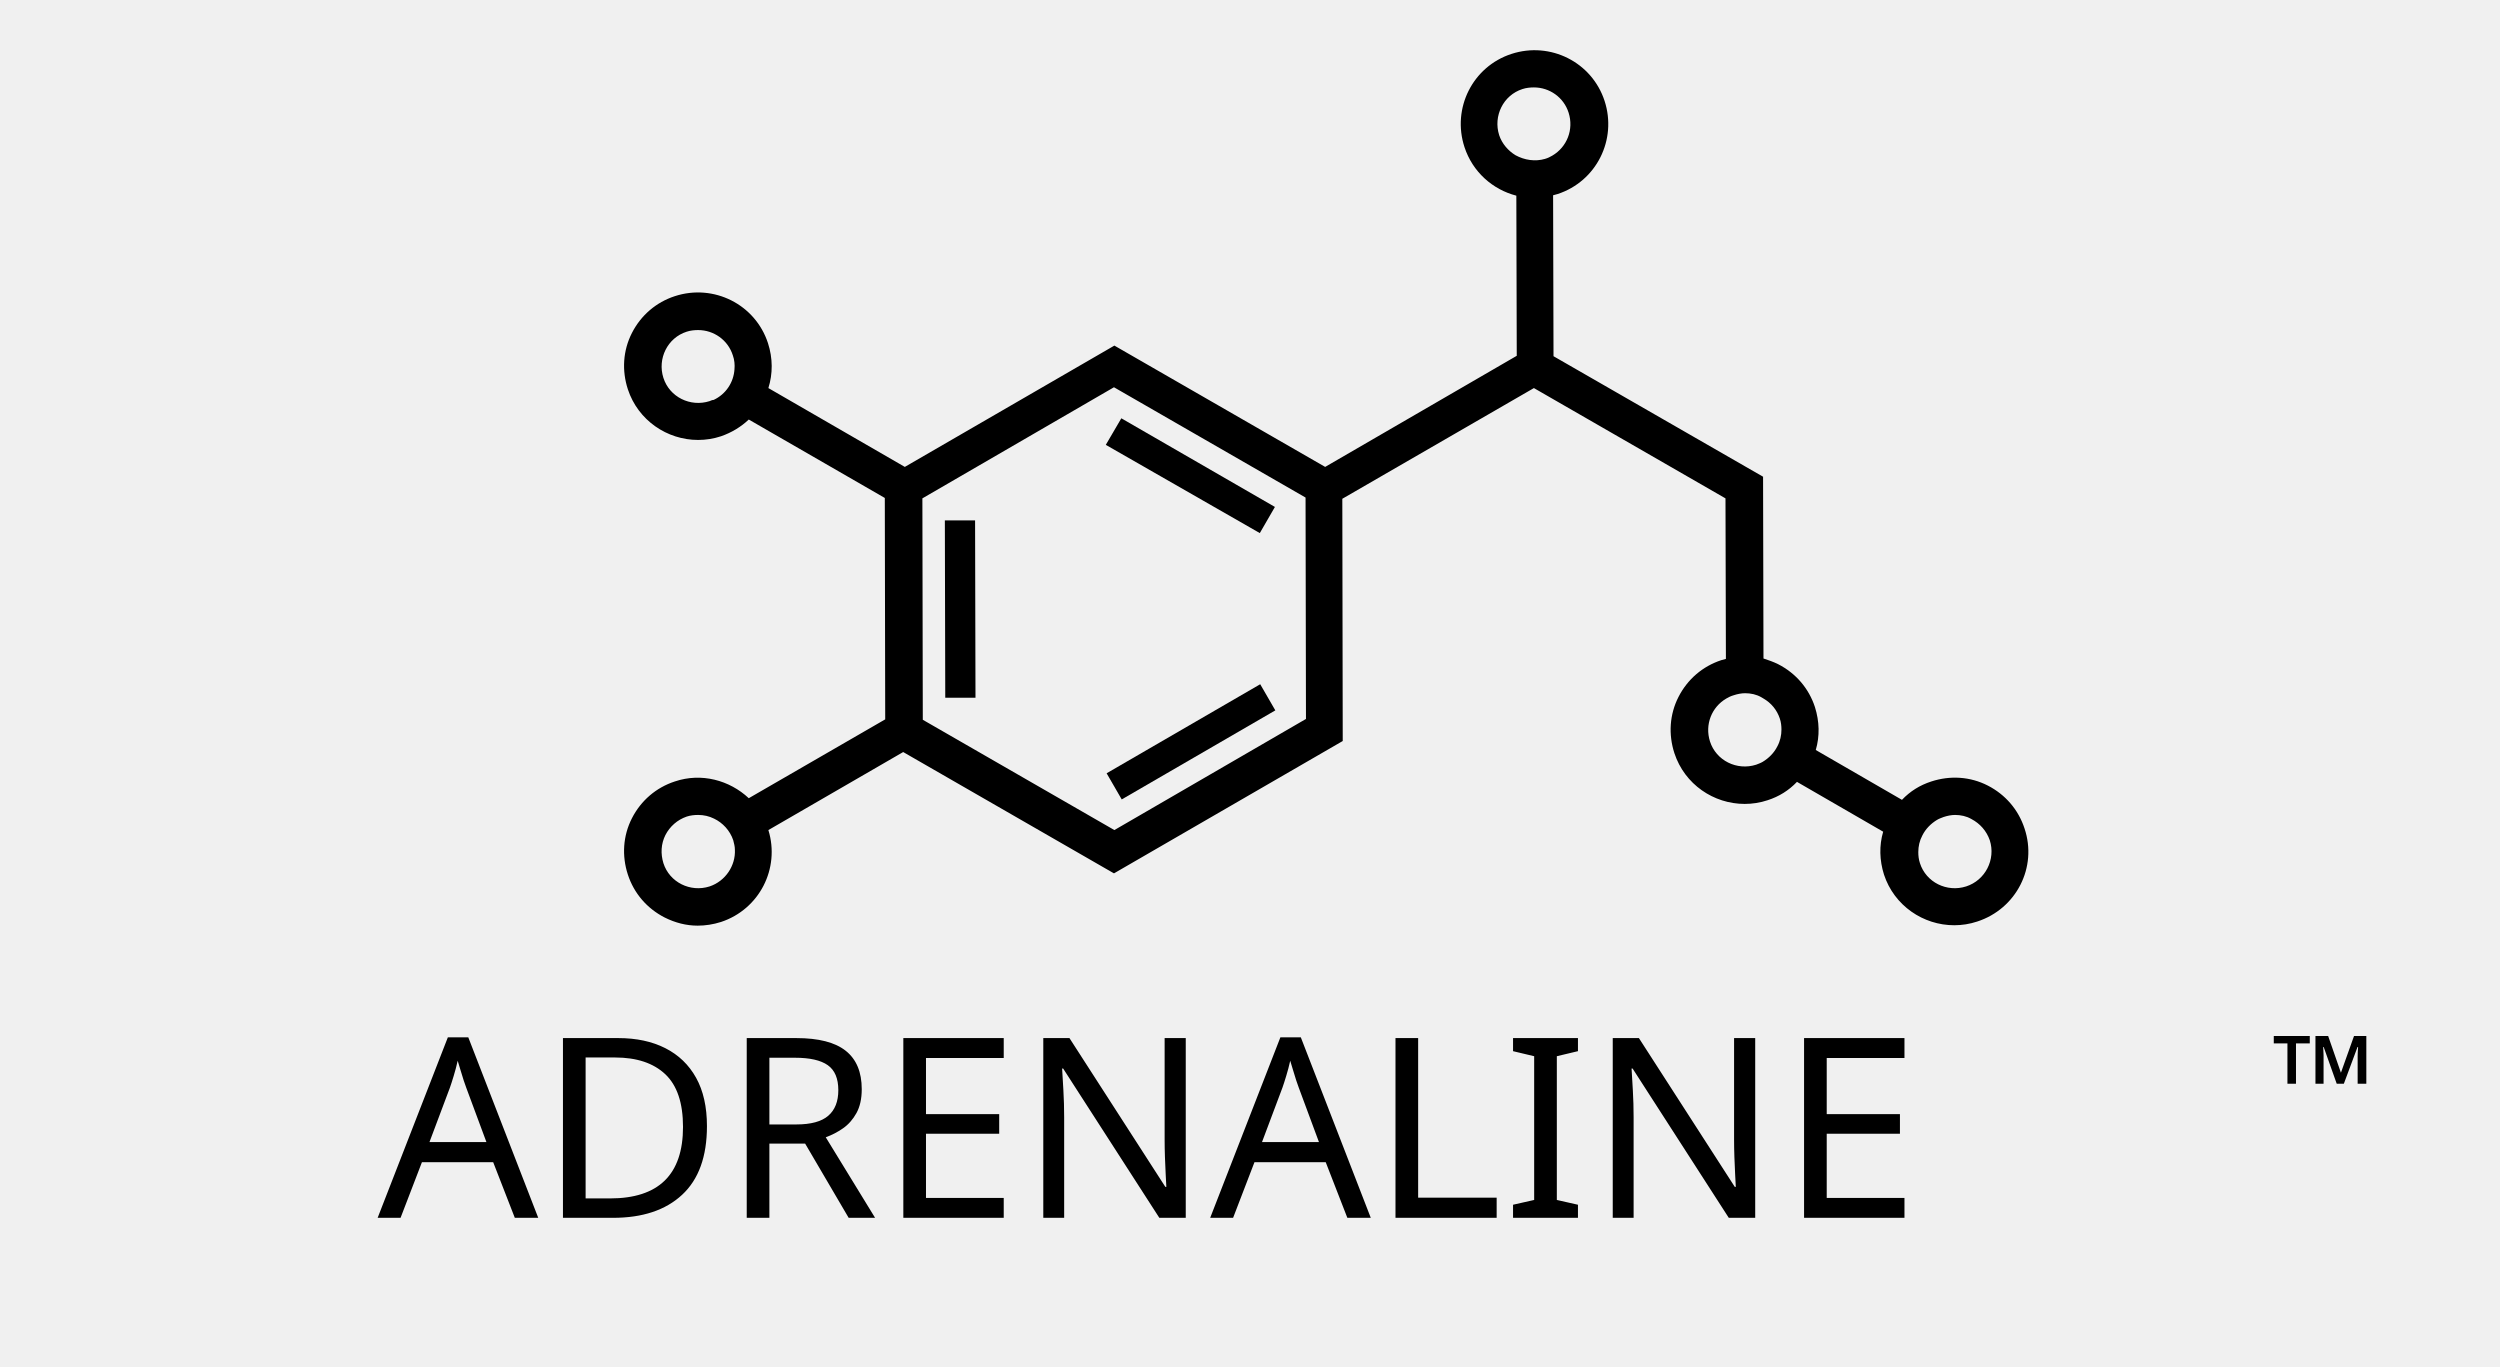
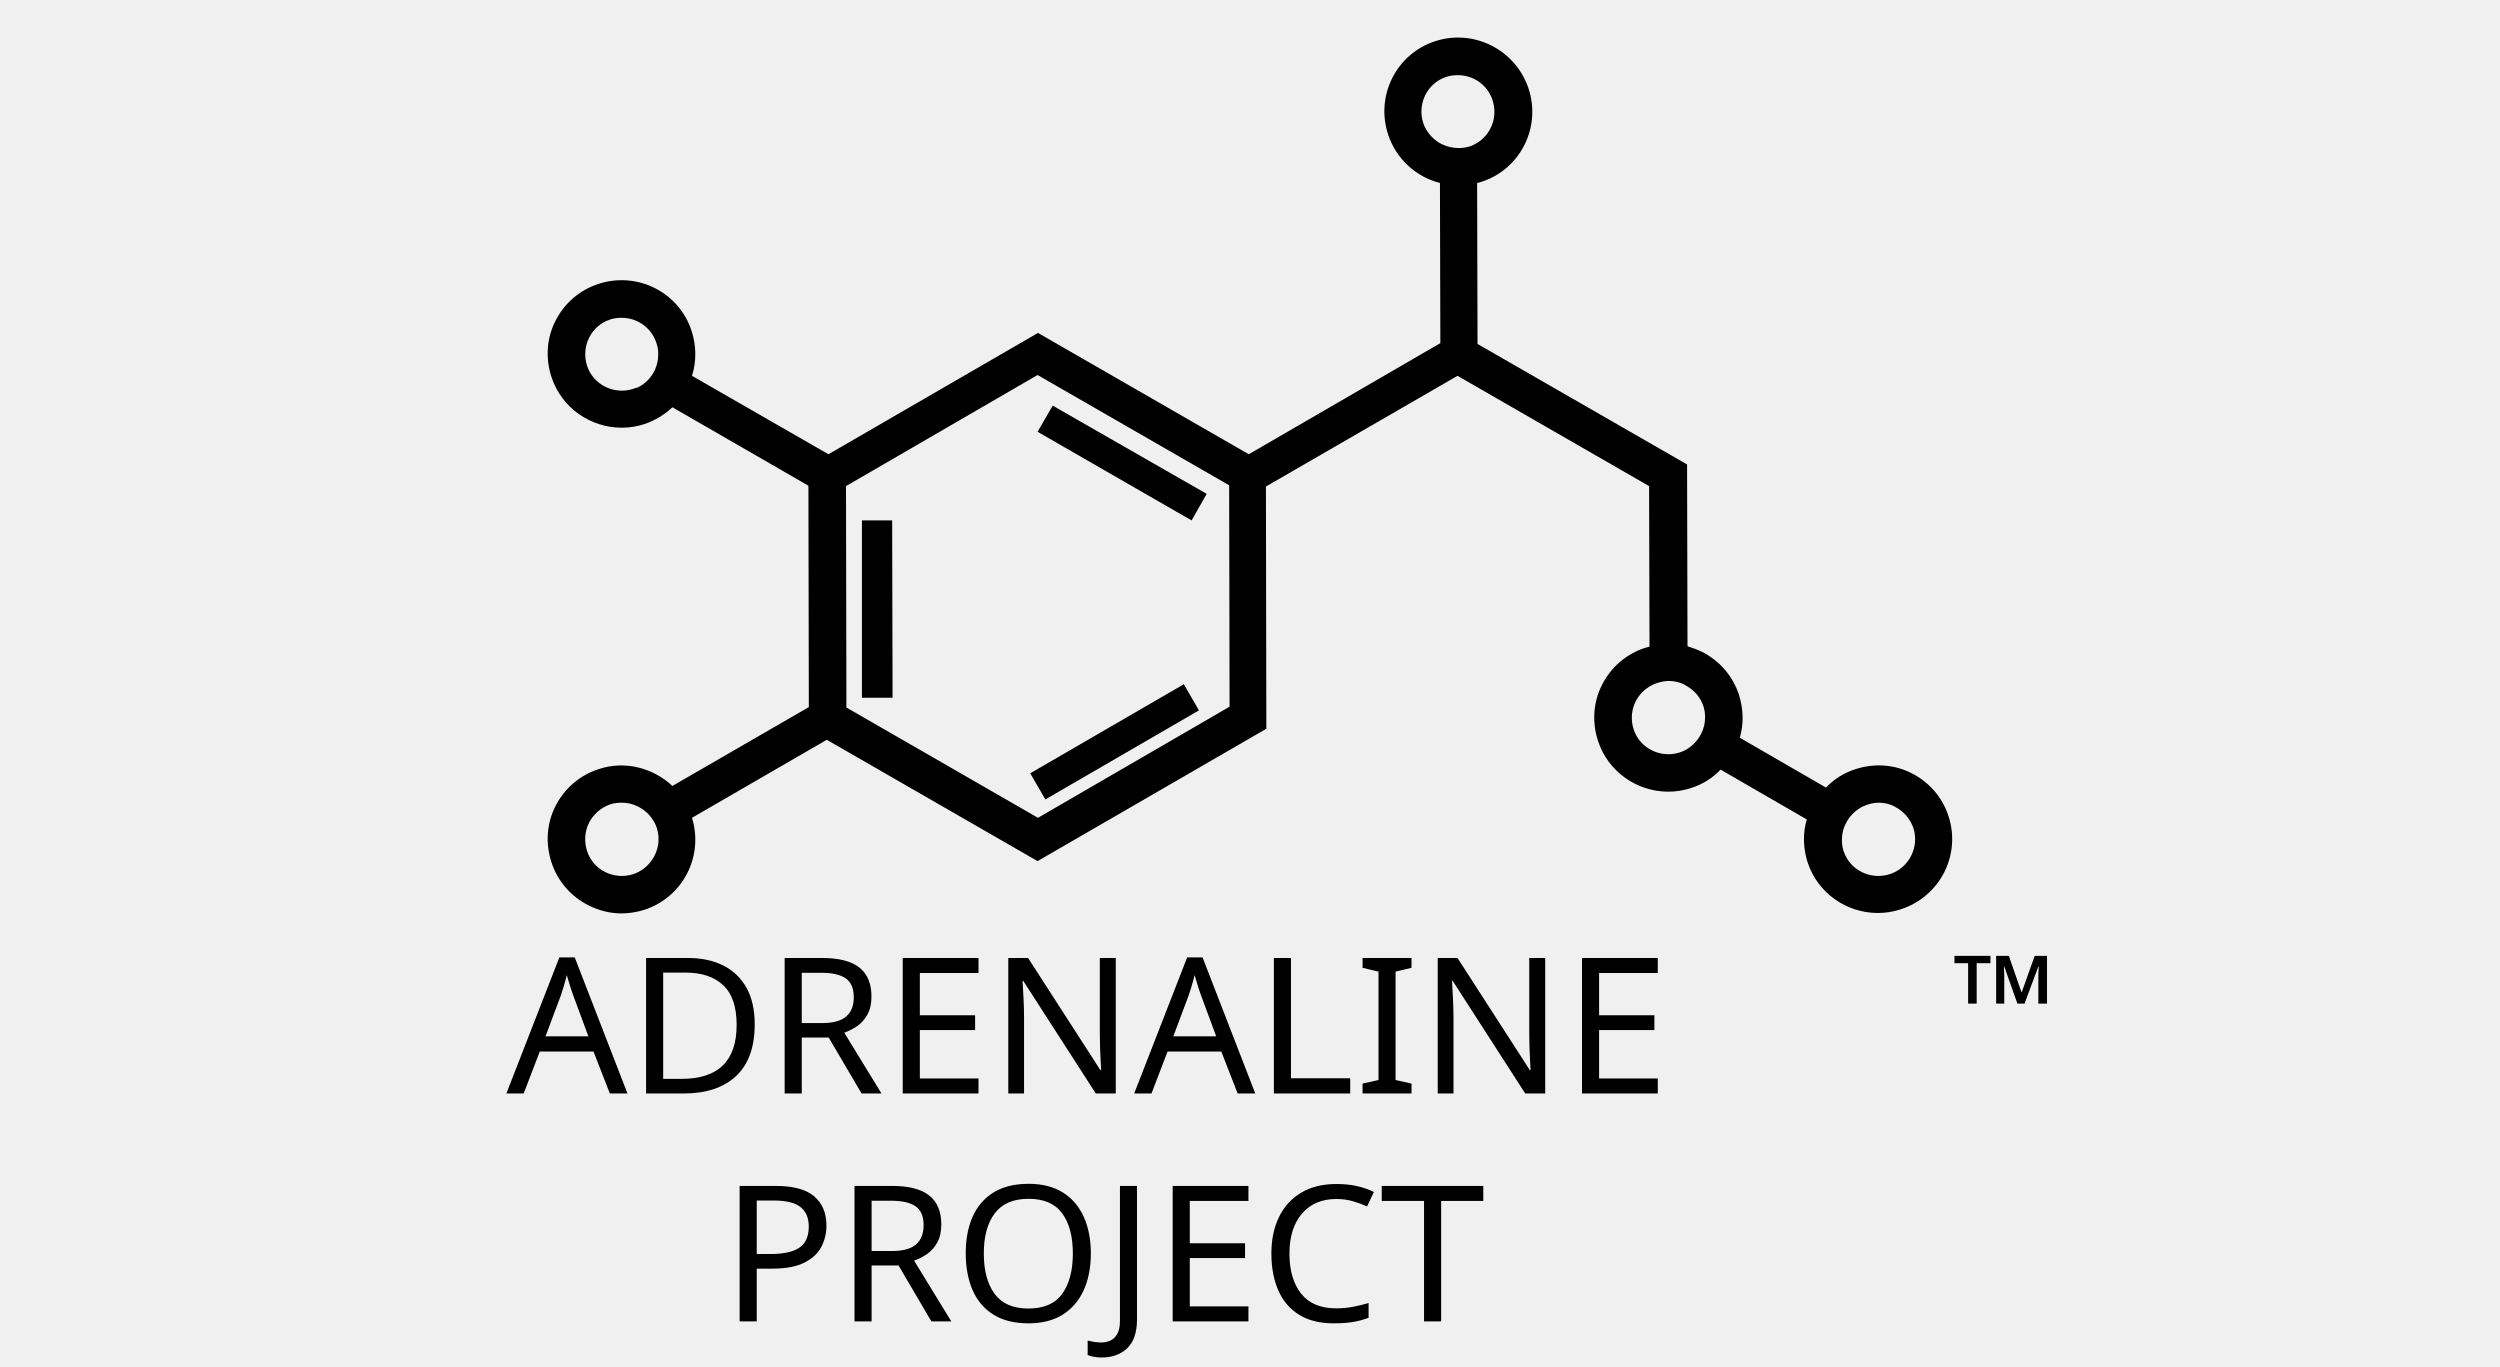
<svg xmlns="http://www.w3.org/2000/svg" version="1.1" id="Layer_1" x="0px" y="0px" viewBox="0 0 612 334.6" style="enable-background:new 0 0 612 334.6;" xml:space="preserve">
  <style type="text/css">
	.st0{fill:#FFFFFF;}
	.st1{fill:#231F20;}
	.st2{fill:none;stroke:#231F20;stroke-width:1.053;stroke-miterlimit:10;}
	.st3{fill:none;stroke:#000000;stroke-width:2.5;stroke-linejoin:round;}
	.st4{fill:#0505C4;}
	.st5{font-family:'Orbitron-Bold';}
- 	.st6{font-size:61.628px;}
+ 	.st6{font-size:46.474px;}
	.st7{font-family:'Roboto-Bold';}
	.st8{font-size:33.12px;}
	.st9{letter-spacing:3;}
</style>
-   <g>
-     <polygon points="312.1,124.1 274.5,102.4 270.7,108.9 308.4,130.5 312.1,124.1  " />
-     <polygon points="270.9,189.3 274.6,195.7 312.2,173.9 308.5,167.5 270.9,189.3  " />
-     <polygon points="231.3,127.4 231.4,170.8 238.8,170.8 238.7,127.4 231.3,127.4  " />
-     <path d="M495.6,202.8c-1.5-4.6-4.7-8.3-9-10.5c-4.3-2.2-9.2-2.5-13.8-1c-2.8,0.9-5.2,2.4-7.2,4.5l-21.1-12.2c1-3.4,0.9-7-0.2-10.5   c-1.5-4.6-4.7-8.3-9-10.5c-1.2-0.6-2.4-1-3.6-1.4l-0.1-44.5l-51.3-29.5l-0.1-39.4c0.4-0.1,0.7-0.2,1.1-0.3   c9.5-3.1,14.6-13.3,11.5-22.8c-3.1-9.5-13.3-14.6-22.8-11.5c-9.5,3.1-14.6,13.3-11.5,22.8c2,6.1,6.9,10.4,12.7,11.9l0.1,39.2   l-46.9,27.2l-51.6-29.7l-51.3,29.7L188.1,95c1.1-3.5,1.1-7.3-0.1-11v0c-3.1-9.5-13.3-14.6-22.8-11.5c-4.6,1.5-8.3,4.7-10.5,9   c-2.2,4.3-2.5,9.2-1,13.8c2.5,7.6,9.6,12.4,17.2,12.4c1.9,0,3.8-0.3,5.6-0.9c2.6-0.9,4.9-2.3,6.8-4.1l33.3,19.2l0.1,54.2   l-33.4,19.3c-4.7-4.4-11.6-6.3-18.1-4.1c-4.6,1.5-8.3,4.7-10.5,9c-2.2,4.3-2.5,9.2-1,13.8c1.5,4.6,4.7,8.3,9,10.5   c2.6,1.3,5.3,2,8.1,2c1.9,0,3.8-0.3,5.7-0.9c9.4-3.1,14.5-13.1,11.6-22.5l33-19.1l51.6,29.7l56-32.4l-0.1-59.3l46.9-27.1l46.9,27   l0.1,39.3c-0.4,0.1-0.7,0.2-1.1,0.3c-4.6,1.5-8.3,4.7-10.5,9c-2.2,4.3-2.5,9.2-1,13.8c2.5,7.6,9.6,12.4,17.2,12.4   c1.9,0,3.8-0.3,5.6-0.9c2.8-0.9,5.2-2.4,7.2-4.5l21.1,12.2c-1,3.4-0.9,7,0.2,10.5c2.5,7.6,9.6,12.4,17.2,12.4   c1.9,0,3.8-0.3,5.6-0.9C493.6,222.5,498.8,212.3,495.6,202.8L495.6,202.8z M173.7,98.2c-4.7,1.5-9.8-1-11.3-5.7   c-1.5-4.7,1-9.8,5.7-11.3c0.9-0.3,1.9-0.4,2.8-0.4c3.8,0,7.3,2.4,8.5,6.2v0c0.4,1.1,0.5,2.3,0.4,3.4c-0.2,3.2-2.1,6.1-5.1,7.5   C174.3,97.9,174,98.1,173.7,98.2L173.7,98.2z M173.7,217c-4.7,1.5-9.8-1-11.3-5.7c-0.7-2.3-0.6-4.7,0.5-6.9   c1.1-2.1,2.9-3.7,5.2-4.5c0.9-0.3,1.9-0.4,2.8-0.4c1.4,0,2.7,0.3,3.9,0.9c2.1,1,3.9,2.9,4.7,5.3c0.2,0.8,0.4,1.5,0.4,2.3   C180.1,211.9,177.6,215.7,173.7,217L173.7,217z M272.8,203.2l-46.9-27l-0.1-54.2l46.9-27.2l46.9,27l0.1,54.2L272.8,203.2   L272.8,203.2z M371,38c-1.8-1.1-3.3-2.8-4-4.9c-1.5-4.7,1-9.8,5.7-11.3c0.9-0.3,1.9-0.4,2.8-0.4c3.8,0,7.3,2.4,8.5,6.2   c1.3,4.1-0.4,8.4-4,10.5c-0.5,0.3-1.1,0.6-1.8,0.8C375.8,39.6,373.2,39.2,371,38L371,38z M429.9,187.2c-4.7,1.5-9.8-1-11.3-5.7   c-1.3-4.1,0.4-8.4,4-10.5c0.5-0.3,1.1-0.6,1.8-0.8c0.9-0.3,1.9-0.5,2.8-0.5c1.4,0,2.8,0.3,4,1c0.2,0.1,0.3,0.2,0.5,0.3   c1.9,1.1,3.3,2.8,4,4.9v0c0.3,0.9,0.4,1.8,0.4,2.7c0,1.4-0.3,2.8-1,4.1c-0.8,1.6-2.1,2.9-3.6,3.8C431,186.8,430.4,187,429.9,187.2   L429.9,187.2z M481.3,217c-4.7,1.5-9.8-1-11.3-5.7c-0.3-0.9-0.4-1.8-0.4-2.7c0-1.4,0.3-2.8,1-4.1c0.8-1.6,2.1-2.9,3.6-3.8   c0.5-0.3,1.1-0.5,1.6-0.7c0.9-0.3,1.9-0.5,2.8-0.5c1.4,0,2.8,0.3,4,1c2.1,1.1,3.7,2.9,4.5,5.2v0C488.6,210.4,486,215.5,481.3,217   L481.3,217z" />
-   </g>
-   <text transform="matrix(1 0 0 1 92.4478 298.1235)" class="st5 st6">ADRENALINE</text>
-   <text transform="matrix(1 0 0 1 556.0583 277.2769)" class="st7 st8 st9">™</text>
+   <polygon points="295.4,120.9 257.7,99.3 254,105.7 291.7,127.4 295.4,120.9 " />
+   <polygon points="252.2,189.3 255.9,195.7 293.5,173.9 289.8,167.5 252.2,189.3 " />
+   <polygon points="211,127.4 211,170.8 218.5,170.8 218.4,127.4 211,127.4 " />
+   <path d="M477,199.8c-1.5-4.6-4.7-8.3-9-10.5c-4.3-2.2-9.2-2.5-13.8-1c-2.8,0.9-5.2,2.4-7.2,4.5l-21.1-12.2c1-3.4,0.9-7-0.2-10.5  c-1.5-4.6-4.7-8.3-9-10.5c-1.2-0.6-2.4-1-3.6-1.4l-0.1-44.5l-51.3-29.5l-0.1-39.4c0.4-0.1,0.7-0.2,1.1-0.3  c9.5-3.1,14.6-13.3,11.5-22.8C371,12.1,360.7,7,351.3,10.1c-9.5,3.1-14.6,13.3-11.5,22.8c2,6.1,6.9,10.4,12.7,11.9l0.1,39.2  l-46.9,27.2l-51.6-29.7l-51.3,29.7L169.4,92c1.1-3.5,1.1-7.3-0.1-11v0c-3.1-9.5-13.3-14.6-22.8-11.5c-4.6,1.5-8.3,4.7-10.5,9  c-2.2,4.3-2.5,9.2-1,13.8c2.5,7.6,9.6,12.4,17.2,12.4c1.9,0,3.8-0.3,5.6-0.9c2.6-0.9,4.9-2.3,6.8-4.1l33.3,19.2l0.1,54.2l-33.4,19.3  c-4.7-4.4-11.6-6.3-18.1-4.1c-4.6,1.5-8.3,4.7-10.5,9c-2.2,4.3-2.5,9.2-1,13.8c1.5,4.6,4.7,8.3,9,10.5c2.6,1.3,5.3,2,8.1,2  c1.9,0,3.8-0.3,5.7-0.9c9.4-3.1,14.5-13.1,11.6-22.5l33-19.1l51.6,29.7l56-32.4l-0.1-59.3l46.9-27.1l46.9,27l0.1,39.3  c-0.4,0.1-0.7,0.2-1.1,0.3c-4.6,1.5-8.3,4.7-10.5,9c-2.2,4.3-2.5,9.2-1,13.8c2.5,7.6,9.6,12.4,17.2,12.4c1.9,0,3.8-0.3,5.6-0.9  c2.8-0.9,5.2-2.4,7.2-4.5l21.1,12.2c-1,3.4-0.9,7,0.2,10.5c2.5,7.6,9.6,12.4,17.2,12.4c1.9,0,3.8-0.3,5.6-0.9  C474.9,219.5,480.1,209.3,477,199.8L477,199.8z M155,95.2c-4.7,1.5-9.8-1-11.3-5.7c-1.5-4.7,1-9.8,5.7-11.3c0.9-0.3,1.9-0.4,2.8-0.4  c3.8,0,7.3,2.4,8.5,6.2v0c0.4,1.1,0.5,2.3,0.4,3.4c-0.2,3.2-2.1,6.1-5.1,7.5C155.7,94.9,155.3,95.1,155,95.2L155,95.2z M155,214  c-4.7,1.5-9.8-1-11.3-5.7c-0.7-2.3-0.6-4.7,0.5-6.9c1.1-2.1,2.9-3.7,5.2-4.5c0.9-0.3,1.9-0.4,2.8-0.4c1.4,0,2.7,0.3,3.9,0.9  c2.1,1,3.9,2.9,4.7,5.3c0.2,0.8,0.4,1.5,0.4,2.3C161.4,208.9,158.9,212.7,155,214L155,214z M254.1,200.2l-46.9-27l-0.1-54.2  l46.9-27.2l46.9,27l0.1,54.2L254.1,200.2L254.1,200.2z M352.4,35c-1.8-1.1-3.3-2.8-4-4.9c-1.5-4.7,1-9.8,5.7-11.3  c0.9-0.3,1.9-0.4,2.8-0.4c3.8,0,7.3,2.4,8.5,6.2c1.3,4.1-0.4,8.4-4,10.5c-0.5,0.3-1.1,0.6-1.8,0.8C357.2,36.6,354.5,36.2,352.4,35  L352.4,35z M411.2,184.2c-4.7,1.5-9.8-1-11.3-5.7c-1.3-4.1,0.4-8.4,4-10.5c0.5-0.3,1.1-0.6,1.8-0.8c0.9-0.3,1.9-0.5,2.8-0.5  c1.4,0,2.8,0.3,4,1c0.2,0.1,0.3,0.2,0.5,0.3c1.9,1.1,3.3,2.8,4,4.9v0c0.3,0.9,0.4,1.8,0.4,2.7c0,1.4-0.3,2.8-1,4.1  c-0.8,1.6-2.1,2.9-3.6,3.8C412.3,183.8,411.8,184,411.2,184.2L411.2,184.2z M462.6,214c-4.7,1.5-9.8-1-11.3-5.7  c-0.3-0.9-0.4-1.8-0.4-2.7c0-1.4,0.3-2.8,1-4.1c0.8-1.6,2.1-2.9,3.6-3.8c0.5-0.3,1.1-0.5,1.6-0.7c0.9-0.3,1.9-0.5,2.8-0.5  c1.4,0,2.8,0.3,4,1c2.1,1.1,3.7,2.9,4.5,5.2v0C469.9,207.4,467.3,212.5,462.6,214L462.6,214z" />
+   <text transform="matrix(1 0 0 1 123.9615 267.6835)">
+     <tspan x="0" y="0" class="st5 st6">ADRENALINE </tspan>
+     <tspan x="52.6" y="55.8" class="st5 st6">PROJECT</tspan>
+   </text>
+   <text transform="matrix(1 0 0 1 477.8914 257.6581)" class="st7 st8 st9">™</text>
</svg>
